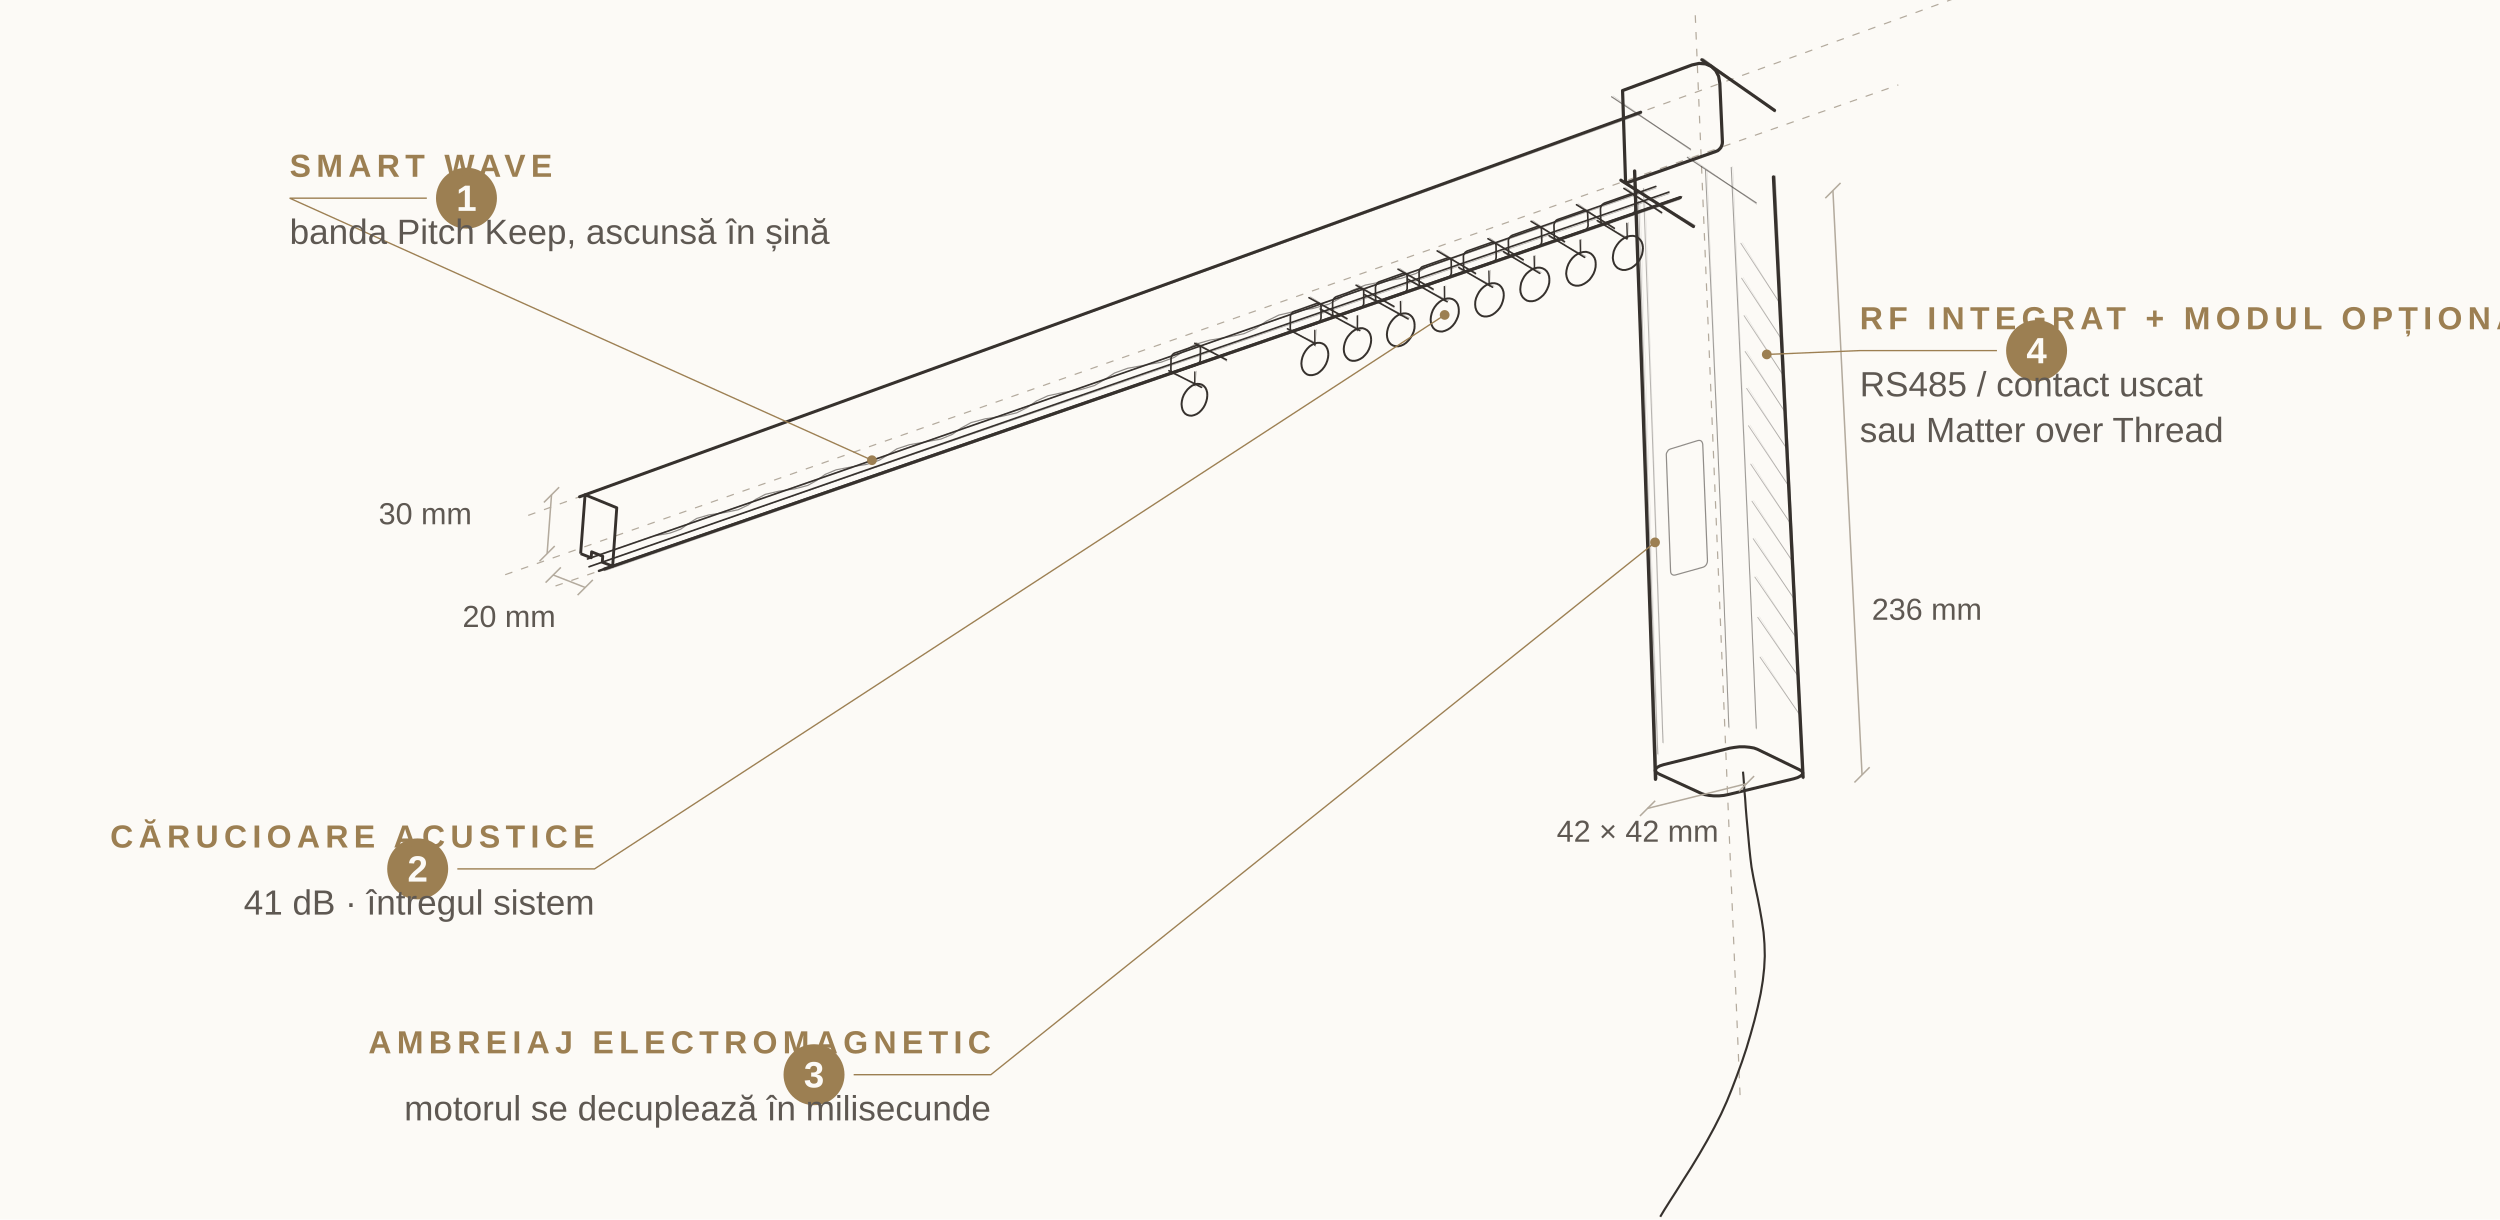
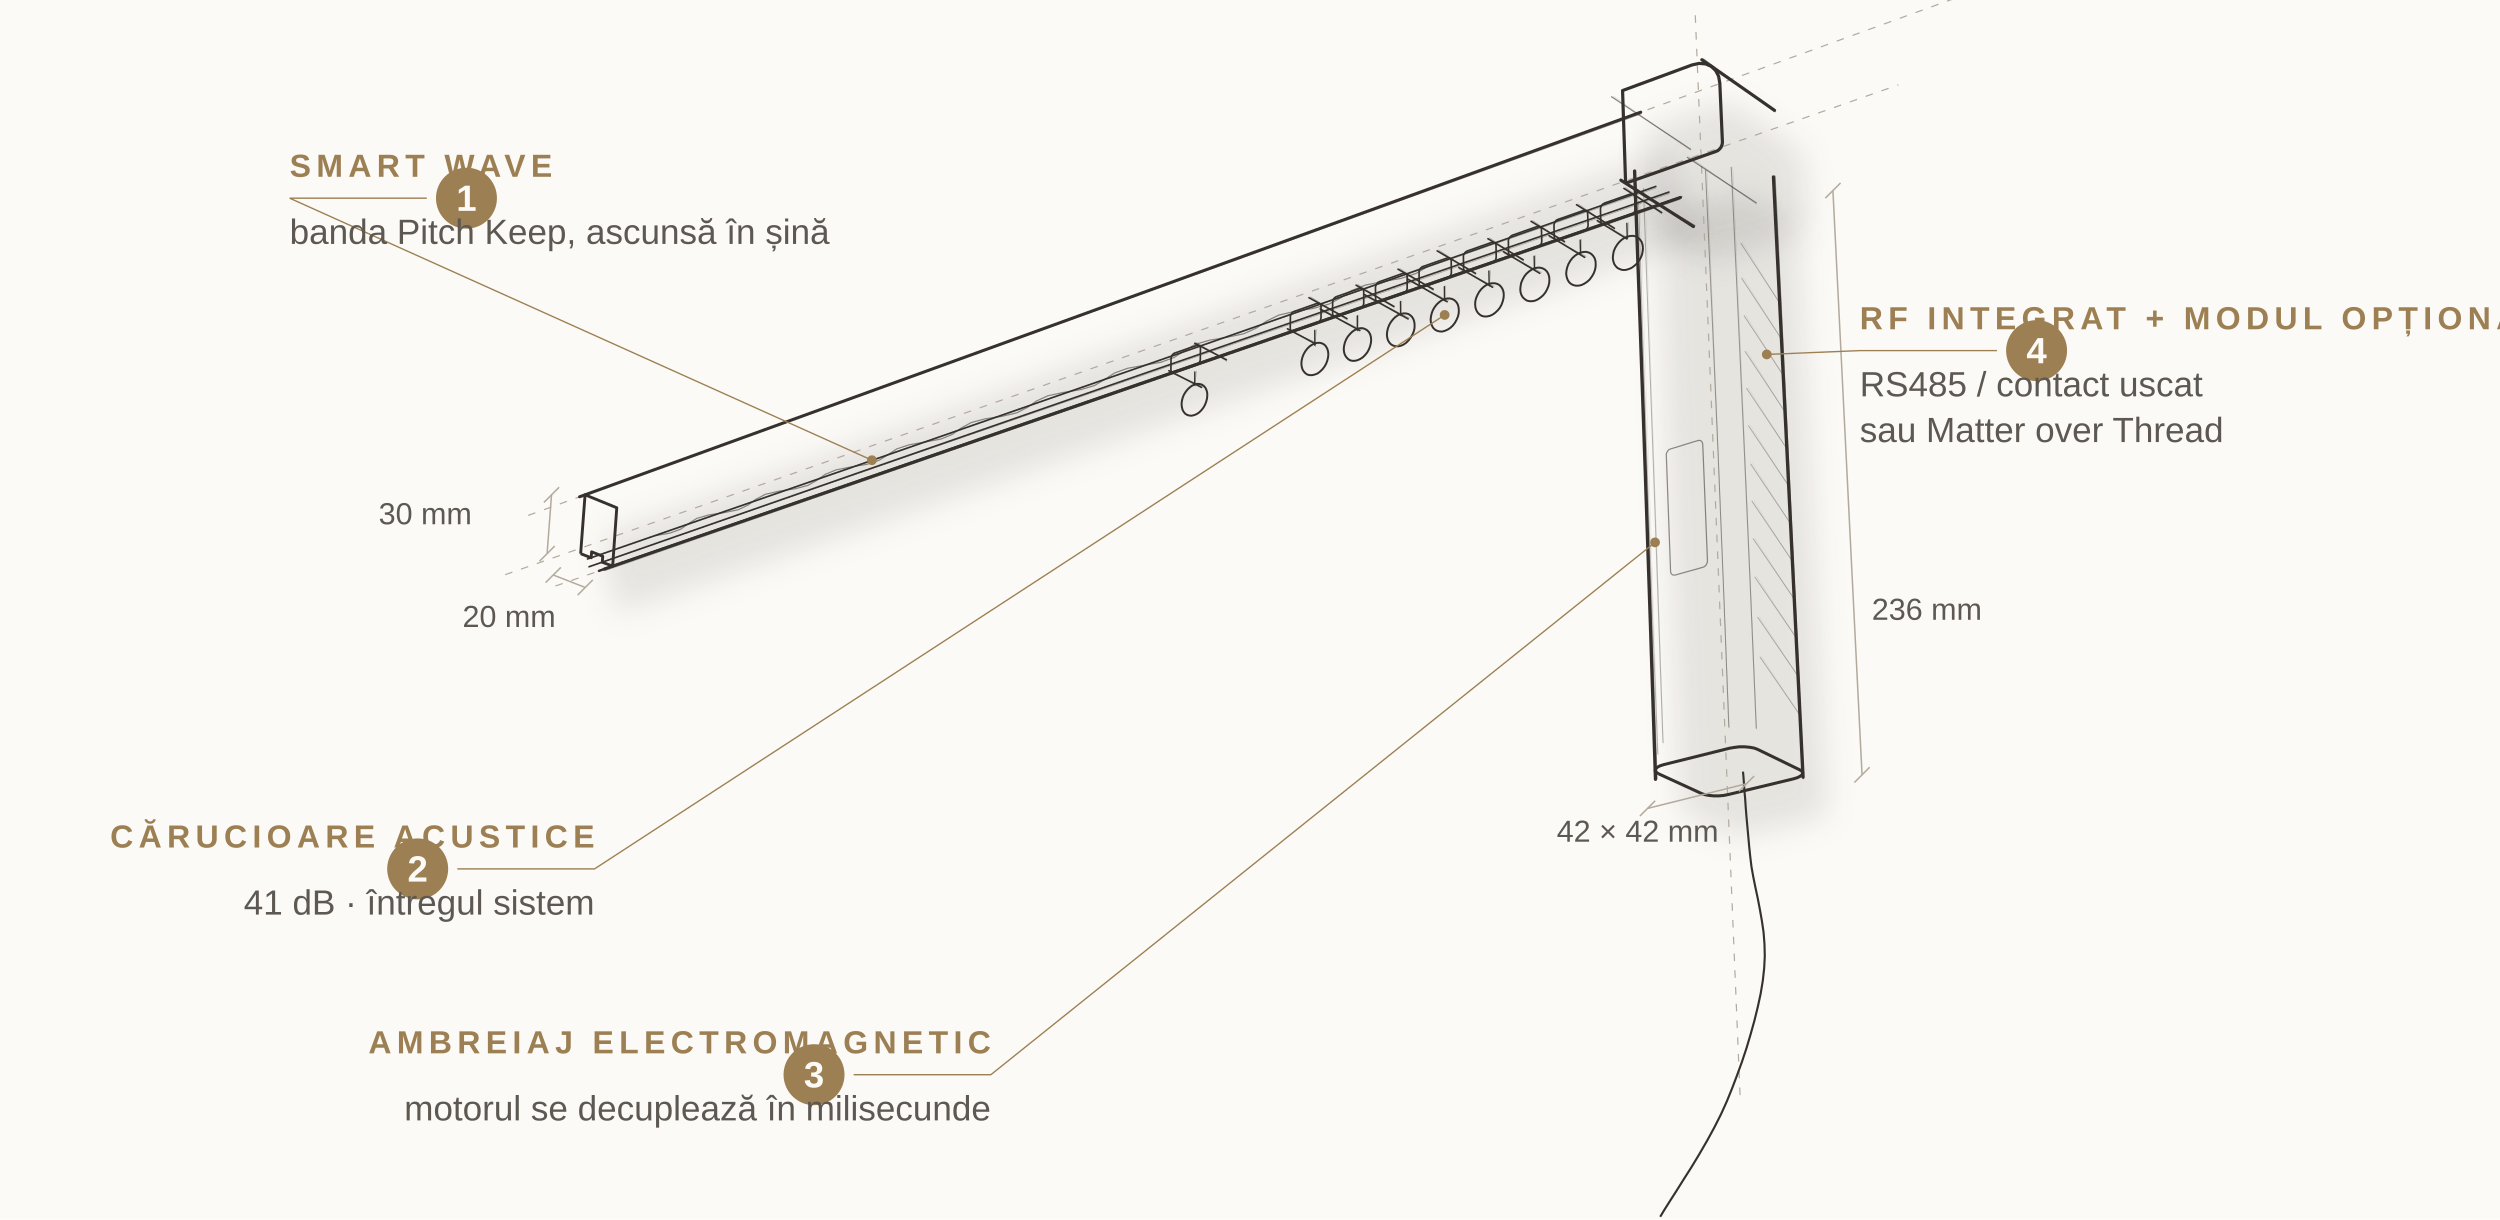
<svg xmlns="http://www.w3.org/2000/svg" class="sketch" viewBox="110 200 1640 800" role="img" aria-label="Schiță TOSO COMO 20: șină, cap de acționare, motor 42 × 42 mm de 236 mm, cărucioare acustice, cu punctele cheie ale sistemului">
  <rect x="110" y="200" width="1640" height="800" fill="#FCFAF6" />
+   <defs>
+     <filter id="soft" x="-20%" y="-20%" width="140%" height="140%">
+       <feGaussianBlur stdDeviation="10" />
+     </filter>
+   </defs>
+   <polygon points="506.2,551.9 854.2,425.7 1202.3,299.6 1227.9,355.7 518.9,600.5 512.4,597.8 511.4,592.7" fill="#2F2A27" opacity=".11" filter="url(#soft)" />
+   <polygon points="1190.4,285.4 1236.0,268.6 1240.6,267.6 1244.8,267.9 1248.6,269.5 1288.0,296.9 1290.9,299.7 1292.9,303.4 1293.7,307.9 1295.6,345.9 1295.5,347.1 1295.1,348.4 1294.5,349.5 1293.6,350.6 1292.6,351.4 1291.5,351.9 1232.7,372.0 1192.4,346.2" fill="#2F2A27" opacity=".11" filter="url(#soft)" />
+   <polygon points="1198.6,347.4 1198.8,345.9 1199.8,344.5 1201.5,343.2 1203.8,342.1 1244.4,327.9 1247.3,327.1 1250.4,326.7 1253.6,326.7 1256.7,327.1 1259.3,327.8 1261.4,328.8 1287.9,346.6 1289.2,347.8 1289.8,349.2 1308.6,733.0 1308.3,734.1 1307.1,735.1 1305.2,736.1 1302.6,736.9 1259.8,747.2 1256.8,747.8 1253.6,748.1 1250.3,748.1 1247.2,747.8 1244.4,747.3 1242.3,746.6 1214.0,733.6 1212.5,732.6 1211.8,731.6" fill="#2F2A27" opacity=".11" filter="url(#soft)" />
  <line x1="456.5" y1="538.1" x2="1440.7" y2="181.4" stroke="#B3AA9D" stroke-width=".8" stroke-dasharray="5 6" />
  <line x1="474.4" y1="584.4" x2="1164.1" y2="346.2" stroke="#B3AA9D" stroke-width=".8" stroke-dasharray="5 6" />
  <line x1="1222.1" y1="210.0" x2="1251.5" y2="918.9" stroke="#B3AA9D" stroke-width=".8" stroke-dasharray="5 6" />
  <line x1="441.4" y1="577.0" x2="1355.3" y2="255.7" stroke="#B3AA9D" stroke-width=".8" stroke-dasharray="5 6" />
  <path d="M490.9 563.2 L493.8 524.6 L514.6 533.1 L511.9 571.4 L505.1 568.8 L505.4 564.9 L498.1 562.0 L497.8 565.9 L490.9 563.2" stroke="#36312D" stroke-width="1.9" fill="none" stroke-linejoin="round" opacity="1.0" />
  <path d="M490.2 525.9 Q838.2 399.7 1186.3 273.6" stroke="#36312D" stroke-width="2.0" fill="none" stroke-linecap="round" opacity="1.0" />
  <path d="M491.2 525.3 L1186.6 274.6" stroke="#36312D" stroke-width="0.8" fill="none" opacity="0.4" stroke-linecap="round" />
  <path d="M1212.4 329.5 Q859.4 451.5 506.4 573.3" stroke="#36312D" stroke-width="2.0" fill="none" stroke-linecap="round" opacity="1.0" />
  <path d="M1213.4 328.9 L506.7 574.3" stroke="#36312D" stroke-width="0.8" fill="none" opacity="0.4" stroke-linecap="round" />
  <path d="M495.4 566.7 Q846.1 445.4 1196.2 322.3" stroke="#36312D" stroke-width="1.1" fill="none" stroke-linecap="round" opacity="1.0" />
  <path d="M496.4 566.1 L1196.5 323.3" stroke="#36312D" stroke-width="0.44" fill="none" opacity="0.4" stroke-linecap="round" />
  <path d="M496.4 571.8 Q850.3 448.1 1204.8 326.0" stroke="#36312D" stroke-width="1.1" fill="none" stroke-linecap="round" opacity="1.0" />
  <path d="M497.4 571.2 L1205.1 327.0" stroke="#36312D" stroke-width="0.44" fill="none" opacity="0.4" stroke-linecap="round" />
  <path d="M502.9 574.5 Q857.2 451.4 1211.9 329.7" stroke="#36312D" stroke-width="1.6" fill="none" stroke-linecap="round" opacity="1.0" />
  <path d="M503.9 573.9 L1212.2 330.7" stroke="#36312D" stroke-width="0.64" fill="none" opacity="0.4" stroke-linecap="round" />
  <path d="M540.0 551.4 L549.5 549.7 L556.6 547.1 L561.6 543.5 L567.0 540.1 L575.0 537.8 L585.0 536.3 L594.2 534.4 L600.8 531.3 L605.7 527.6 L612.0 524.3 L621.0 522.2 L631.3 520.7 L640.0 518.4 L646.0 515.0 L651.3 511.2 L658.5 508.2 L668.4 506.3 L678.7 504.6 L686.8 501.9 L692.6 498.2 L698.4 494.4 L706.7 491.7 L717.2 489.9 L727.3 488.0 L734.8 484.9 L740.5 480.8 L747.1 477.2 L756.4 474.7 L767.3 473.1 L777.0 470.8 L784.1 467.2 L790.0 463.0 L797.5 459.6 L807.8 457.4 L818.9 455.6 L828.0 452.9 L834.7 448.9 L841.1 444.7 L849.7 441.6 L860.7 439.6 L871.7 437.6 L880.4 434.4 L887.0 430.0 L894.1 425.9 L903.7 423.1 L915.3 421.2 L926.0 418.9 L934.2 415.2 L940.9 410.6 L948.9 406.7 L959.6 404.2 L971.5 402.3 L981.8 399.5 L989.6 395.3 L996.7 390.6 L1005.7 387.0 L1017.3 384.7 L1029.2 382.6 L1039.1 379.3 L1046.7 374.7" stroke="#36312D" stroke-width="0.8" fill="none" stroke-linejoin="round" opacity="0.55" />
  <path d="M1176.4 320.2 L1235.7 299.3 L1236.9 298.8 L1237.9 297.9 L1238.8 296.9 L1239.4 295.7 L1239.8 294.4 L1239.9 293.1 L1238.2 254.6 L1237.4 250.0 L1235.5 246.3 L1232.6 243.5 L1228.8 241.9 L1224.6 241.6 L1220.0 242.6 L1174.4 259.4 L1176.4 320.2" stroke="#36312D" stroke-width="2.1" fill="none" stroke-linejoin="round" opacity="1.0" />
  <path d="M1226.4 239.2 Q1250.3 255.7 1274.1 272.4" stroke="#36312D" stroke-width="2.1" fill="none" stroke-linecap="round" opacity="1.0" />
  <path d="M1227.4 238.6 L1274.4 273.4" stroke="#36312D" stroke-width="0.84" fill="none" opacity="0.4" stroke-linecap="round" />
  <path d="M1220.9 348.6 Q1197.1 333.3 1173.3 318.2" stroke="#36312D" stroke-width="2.1" fill="none" stroke-linecap="round" opacity="1.0" />
  <path d="M1221.9 348.0 L1173.6 319.2" stroke="#36312D" stroke-width="0.84" fill="none" opacity="0.4" stroke-linecap="round" />
  <path d="M1167.2 263.5 Q1193.1 280.6 1219.0 297.9" stroke="#36312D" stroke-width="0.8" fill="none" stroke-linecap="round" opacity="0.6" />
  <path d="M1168.2 262.9 L1219.3 298.9" stroke="#36312D" stroke-width="0.32" fill="none" opacity="0.24" stroke-linecap="round" />
  <path d="M1216.9 303.2 Q1239.5 318.2 1262.1 333.1" stroke="#36312D" stroke-width="0.8" fill="none" stroke-linecap="round" opacity="0.6" />
  <path d="M1217.9 302.6 L1262.4 334.1" stroke="#36312D" stroke-width="0.32" fill="none" opacity="0.24" stroke-linecap="round" />
  <path d="M1198.0 707.6 L1196.5 706.6 L1195.8 705.6 L1196.0 704.5 L1197.1 703.4 L1198.9 702.4 L1201.4 701.6 L1244.7 690.8 L1247.8 690.3 L1251.1 689.9 L1254.5 689.9 L1257.7 690.2 L1260.6 690.7 L1262.8 691.5 L1290.6 705.0 L1292.0 705.9 L1292.6 707.0 L1292.3 708.1 L1291.1 709.1 L1289.2 710.1 L1286.6 710.9 L1243.8 721.2 L1240.8 721.8 L1237.6 722.1 L1234.3 722.1 L1231.2 721.8 L1228.4 721.3 L1226.3 720.6 L1198.0 707.6" stroke="#36312D" stroke-width="2.0" fill="none" stroke-linejoin="round" opacity="1.0" />
  <path d="M1273.4 316.1 Q1283.1 512.9 1292.8 709.8" stroke="#36312D" stroke-width="2.2" fill="none" stroke-linecap="round" opacity="1.0" />
  <path d="M1274.4 315.5 L1293.1 710.8" stroke="#36312D" stroke-width="0.88" fill="none" opacity="0.4" stroke-linecap="round" />
  <path d="M1196.0 711.2 Q1189.6 511.7 1182.3 312.2" stroke="#36312D" stroke-width="2.2" fill="none" stroke-linecap="round" opacity="1.0" />
  <path d="M1197.0 710.6 L1182.6 313.2" stroke="#36312D" stroke-width="0.88" fill="none" opacity="0.4" stroke-linecap="round" />
  <path d="M1184.9 332.1 Q1190.3 513.4 1197.5 694.6" stroke="#36312D" stroke-width="0.7" fill="none" stroke-linecap="round" opacity="0.35" />
  <path d="M1185.9 331.5 L1197.8 695.6" stroke="#36312D" stroke-width="0.28" fill="none" opacity="0.14" stroke-linecap="round" />
  <path d="M1245.7 309.8 Q1254.5 493.8 1262.1 677.7" stroke="#36312D" stroke-width="0.7" fill="none" stroke-linecap="round" opacity="0.45" />
  <path d="M1246.7 309.2 L1262.4 678.7" stroke="#36312D" stroke-width="0.28" fill="none" opacity="0.18" stroke-linecap="round" />
  <path d="M1188.1 323.6 Q1194.8 505.4 1200.9 687.1" stroke="#36312D" stroke-width="0.7" fill="none" stroke-linecap="round" opacity="0.35" />
  <path d="M1189.1 323.0 L1201.2 688.1" stroke="#36312D" stroke-width="0.28" fill="none" opacity="0.14" stroke-linecap="round" />
  <path d="M1228.8 311.7 Q1237.4 494.3 1244.1 677.0" stroke="#36312D" stroke-width="0.7" fill="none" stroke-linecap="round" opacity="0.45" />
  <path d="M1229.8 311.1 L1244.4 678.0" stroke="#36312D" stroke-width="0.28" fill="none" opacity="0.18" stroke-linecap="round" />
  <path d="M1252.0 359.6 Q1264.8 379.4 1277.7 399.1" stroke="#36312D" stroke-width="0.6" fill="none" stroke-linecap="round" opacity="0.35" />
  <path d="M1253.0 359.0 L1278.0 400.1" stroke="#36312D" stroke-width="0.24" fill="none" opacity="0.14" stroke-linecap="round" />
  <path d="M1252.5 382.5 Q1265.6 402.4 1278.6 422.3" stroke="#36312D" stroke-width="0.6" fill="none" stroke-linecap="round" opacity="0.35" />
  <path d="M1253.5 381.9 L1278.9 423.3" stroke="#36312D" stroke-width="0.24" fill="none" opacity="0.14" stroke-linecap="round" />
  <path d="M1254.1 407.1 Q1266.7 426.3 1279.4 445.5" stroke="#36312D" stroke-width="0.6" fill="none" stroke-linecap="round" opacity="0.35" />
  <path d="M1255.1 406.5 L1279.7 446.5" stroke="#36312D" stroke-width="0.24" fill="none" opacity="0.14" stroke-linecap="round" />
  <path d="M1254.8 430.6 Q1267.7 449.9 1280.4 469.3" stroke="#36312D" stroke-width="0.6" fill="none" stroke-linecap="round" opacity="0.35" />
  <path d="M1255.8 430.0 L1280.7 470.3" stroke="#36312D" stroke-width="0.24" fill="none" opacity="0.14" stroke-linecap="round" />
  <path d="M1255.8 454.8 Q1268.8 474.4 1281.9 493.9" stroke="#36312D" stroke-width="0.6" fill="none" stroke-linecap="round" opacity="0.35" />
  <path d="M1256.8 454.2 L1282.2 494.9" stroke="#36312D" stroke-width="0.24" fill="none" opacity="0.14" stroke-linecap="round" />
  <path d="M1257.0 479.3 Q1270.4 499.3 1283.8 519.4" stroke="#36312D" stroke-width="0.6" fill="none" stroke-linecap="round" opacity="0.35" />
  <path d="M1258.0 478.7 L1284.1 520.4" stroke="#36312D" stroke-width="0.24" fill="none" opacity="0.14" stroke-linecap="round" />
  <path d="M1258.5 504.5 Q1271.6 524.2 1284.8 543.7" stroke="#36312D" stroke-width="0.6" fill="none" stroke-linecap="round" opacity="0.35" />
  <path d="M1259.5 503.9 L1285.1 544.7" stroke="#36312D" stroke-width="0.24" fill="none" opacity="0.14" stroke-linecap="round" />
  <path d="M1259.3 528.8 Q1272.7 548.7 1286.1 568.5" stroke="#36312D" stroke-width="0.6" fill="none" stroke-linecap="round" opacity="0.35" />
  <path d="M1260.3 528.2 L1286.4 569.5" stroke="#36312D" stroke-width="0.24" fill="none" opacity="0.14" stroke-linecap="round" />
  <path d="M1260.1 553.4 Q1273.4 573.0 1286.8 592.6" stroke="#36312D" stroke-width="0.6" fill="none" stroke-linecap="round" opacity="0.35" />
  <path d="M1261.1 552.8 L1287.1 593.6" stroke="#36312D" stroke-width="0.24" fill="none" opacity="0.14" stroke-linecap="round" />
  <path d="M1261.2 578.6 Q1274.6 598.2 1288.0 617.8" stroke="#36312D" stroke-width="0.6" fill="none" stroke-linecap="round" opacity="0.35" />
  <path d="M1262.2 578.0 L1288.3 618.8" stroke="#36312D" stroke-width="0.24" fill="none" opacity="0.14" stroke-linecap="round" />
  <path d="M1263.1 605.0 Q1276.3 624.1 1289.4 643.3" stroke="#36312D" stroke-width="0.6" fill="none" stroke-linecap="round" opacity="0.35" />
  <path d="M1264.1 604.4 L1289.7 644.3" stroke="#36312D" stroke-width="0.24" fill="none" opacity="0.14" stroke-linecap="round" />
  <path d="M1264.6 631.1 Q1277.8 650.2 1291.0 669.4" stroke="#36312D" stroke-width="0.6" fill="none" stroke-linecap="round" opacity="0.35" />
  <path d="M1265.6 630.5 L1291.3 670.4" stroke="#36312D" stroke-width="0.24" fill="none" opacity="0.14" stroke-linecap="round" />
  <path d="M1205.9 574.7 L1206.0 575.5 L1206.3 576.3 L1206.8 576.8 L1207.5 577.2 L1208.2 577.3 L1209.0 577.2 L1227.2 572.1 L1227.9 571.8 L1228.7 571.2 L1229.3 570.5 L1229.7 569.7 L1230.0 568.8 L1230.1 567.9 L1227.0 491.4 L1226.8 490.6 L1226.5 489.9 L1226.0 489.3 L1225.4 489.0 L1224.6 488.9 L1223.8 489.0 L1205.9 494.5 L1205.2 494.8 L1204.4 495.3 L1203.9 496.1 L1203.4 496.9 L1203.1 497.8 L1203.1 498.6 Z" stroke="#36312D" stroke-width="0.8" fill="none" stroke-linejoin="round" opacity="0.55" />
  <path d="M1253.4 706.2 L1253.7 709.4 L1254.0 713.5 L1254.3 718.3 L1254.8 723.7 L1255.2 729.7 L1255.7 735.9 L1256.3 742.5 L1256.9 749.1 L1257.5 755.7 L1258.2 762.3 L1259.0 768.8 L1260.2 775.5 L1261.6 782.4 L1263.1 789.4 L1264.5 796.7 L1265.8 804.1 L1266.9 811.6 L1267.5 819.3 L1267.7 827.2 L1267.3 835.1 L1266.4 843.3 L1265.0 851.8 L1263.1 860.6 L1260.9 869.5 L1258.4 878.5 L1255.7 887.6 L1252.7 896.6 L1249.5 905.4 L1246.2 914.1 L1242.8 922.5 L1239.0 930.9 L1234.6 939.6 L1229.8 948.4 L1224.7 957.2 L1219.5 965.8 L1214.4 973.8 L1209.7 981.3 L1205.4 988.0 L1201.8 993.7 L1199.1 998.2" stroke="#36312D" stroke-width="1.4" fill="none" stroke-linejoin="round" opacity="1.0" />
  <path d="M1160.1 344.8 L1160.3 345.6 L1160.6 346.2 L1161.0 346.7 L1161.6 346.9 L1162.3 347.0 L1163.0 346.9 L1179.9 341.0 L1180.6 340.7 L1181.3 340.1 L1181.9 339.5 L1182.3 338.7 L1182.6 337.8 L1182.6 337.0 L1182.4 329.4 L1182.3 328.6 L1182.0 328.0 L1181.5 327.5 L1180.9 327.3 L1180.2 327.2 L1179.5 327.3 L1162.6 333.2 L1161.9 333.6 L1161.2 334.1 L1160.7 334.8 L1160.2 335.6 L1160.0 336.4 L1159.9 337.2 L1160.1 344.8" stroke="#36312D" stroke-width="1.1" fill="none" stroke-linejoin="round" opacity="1.0" />
  <path d="M1175.3 323.6 Q1187.6 331.5 1200.0 339.4" stroke="#36312D" stroke-width="1.1" fill="none" stroke-linecap="round" opacity="1.0" />
  <path d="M1176.3 323.0 L1200.3 340.4" stroke="#36312D" stroke-width="0.44" fill="none" opacity="0.4" stroke-linecap="round" />
  <path d="M1177.2 356.7 Q1167.5 350.7 1157.8 344.7" stroke="#36312D" stroke-width="1.1" fill="none" stroke-linecap="round" opacity="1.0" />
  <path d="M1178.2 356.1 L1158.1 345.7" stroke="#36312D" stroke-width="0.44" fill="none" opacity="0.4" stroke-linecap="round" />
  <path d="M1177.2 346.5 Q1177.4 351.4 1177.5 356.2" stroke="#36312D" stroke-width="0.9" fill="none" stroke-linecap="round" opacity="1.0" />
  <path d="M1178.2 345.9 L1177.8 357.2" stroke="#36312D" stroke-width="0.36" fill="none" opacity="0.4" stroke-linecap="round" />
  <path d="M1187.8 362.5 L1187.5 360.5 L1186.9 358.7 L1185.9 357.2 L1184.6 356.0 L1183.1 355.1 L1181.3 354.7 L1179.4 354.8 L1177.5 355.2 L1175.6 356.1 L1173.8 357.3 L1172.1 358.9 L1170.7 360.7 L1169.5 362.7 L1168.6 364.9 L1168.2 367.1 L1168.0 369.2 L1168.3 371.2 L1168.9 373.1 L1169.9 374.6 L1171.1 375.8 L1172.7 376.6 L1174.4 377.1 L1176.3 377.1 L1178.2 376.6 L1180.2 375.8 L1182.0 374.5 L1183.7 373.0 L1185.1 371.1 L1186.3 369.1 L1187.2 366.9 L1187.6 364.7 L1187.8 362.5" stroke="#36312D" stroke-width="1.3" fill="none" stroke-linejoin="round" opacity="1.0" />
  <path d="M1129.6 355.4 L1129.7 356.1 L1130.0 356.7 L1130.5 357.2 L1131.1 357.5 L1131.7 357.6 L1132.5 357.4 L1149.1 351.7 L1149.8 351.3 L1150.5 350.8 L1151.0 350.1 L1151.4 349.3 L1151.7 348.5 L1151.8 347.7 L1151.5 340.1 L1151.4 339.4 L1151.1 338.8 L1150.7 338.3 L1150.1 338.0 L1149.4 337.9 L1148.7 338.1 L1132.1 343.9 L1131.4 344.2 L1130.7 344.7 L1130.2 345.4 L1129.8 346.2 L1129.5 347.0 L1129.4 347.8 L1129.6 355.4" stroke="#36312D" stroke-width="1.1" fill="none" stroke-linejoin="round" opacity="1.0" />
  <path d="M1144.2 334.3 Q1156.7 342.0 1169.0 349.7" stroke="#36312D" stroke-width="1.1" fill="none" stroke-linecap="round" opacity="1.0" />
  <path d="M1145.2 333.7 L1169.3 350.7" stroke="#36312D" stroke-width="0.44" fill="none" opacity="0.4" stroke-linecap="round" />
  <path d="M1149.5 368.8 Q1137.8 361.7 1126.2 354.6" stroke="#36312D" stroke-width="1.1" fill="none" stroke-linecap="round" opacity="1.0" />
  <path d="M1150.5 368.2 L1126.5 355.6" stroke="#36312D" stroke-width="0.44" fill="none" opacity="0.4" stroke-linecap="round" />
  <path d="M1146.6 357.5 Q1146.7 362.1 1146.8 366.6" stroke="#36312D" stroke-width="0.9" fill="none" stroke-linecap="round" opacity="1.0" />
  <path d="M1147.6 356.9 L1147.1 367.6" stroke="#36312D" stroke-width="0.36" fill="none" opacity="0.4" stroke-linecap="round" />
  <path d="M1156.8 373.0 L1156.6 371.0 L1156.0 369.2 L1155.0 367.7 L1153.8 366.5 L1152.3 365.7 L1150.5 365.2 L1148.7 365.3 L1146.8 365.7 L1144.9 366.6 L1143.1 367.8 L1141.5 369.3 L1140.1 371.1 L1138.9 373.2 L1138.1 375.3 L1137.6 377.5 L1137.4 379.6 L1137.7 381.6 L1138.3 383.4 L1139.2 385.0 L1140.5 386.2 L1142.0 387.0 L1143.7 387.4 L1145.5 387.4 L1147.4 387.0 L1149.3 386.1 L1151.1 384.9 L1152.8 383.4 L1154.2 381.5 L1155.4 379.5 L1156.2 377.4 L1156.7 375.2 L1156.8 373.0" stroke="#36312D" stroke-width="1.3" fill="none" stroke-linejoin="round" opacity="1.0" />
  <path d="M1099.6 365.7 L1099.7 366.5 L1100.0 367.1 L1100.5 367.6 L1101.0 367.9 L1101.7 368.0 L1102.4 367.8 L1118.7 362.2 L1119.4 361.8 L1120.1 361.3 L1120.6 360.6 L1121.1 359.8 L1121.3 359.0 L1121.4 358.2 L1121.2 350.7 L1121.1 349.9 L1120.8 349.3 L1120.4 348.8 L1119.8 348.6 L1119.1 348.5 L1118.4 348.6 L1102.1 354.3 L1101.4 354.7 L1100.8 355.2 L1100.2 355.9 L1099.8 356.6 L1099.5 357.5 L1099.5 358.3 L1099.6 365.7" stroke="#36312D" stroke-width="1.1" fill="none" stroke-linejoin="round" opacity="1.0" />
  <path d="M1114.4 345.2 Q1125.3 351.9 1136.3 358.5" stroke="#36312D" stroke-width="1.1" fill="none" stroke-linecap="round" opacity="1.0" />
  <path d="M1115.4 344.6 L1136.6 359.5" stroke="#36312D" stroke-width="0.44" fill="none" opacity="0.4" stroke-linecap="round" />
  <path d="M1120.1 379.3 Q1108.2 372.2 1096.3 365.1" stroke="#36312D" stroke-width="1.1" fill="none" stroke-linecap="round" opacity="1.0" />
  <path d="M1121.1 378.7 L1096.6 366.1" stroke="#36312D" stroke-width="0.44" fill="none" opacity="0.4" stroke-linecap="round" />
  <path d="M1116.4 368.1 Q1116.5 372.4 1116.6 376.6" stroke="#36312D" stroke-width="0.9" fill="none" stroke-linecap="round" opacity="1.0" />
  <path d="M1117.4 367.5 L1116.9 377.6" stroke="#36312D" stroke-width="0.36" fill="none" opacity="0.4" stroke-linecap="round" />
  <path d="M1126.4 383.3 L1126.2 381.3 L1125.6 379.5 L1124.7 378.0 L1123.4 376.8 L1121.9 376.0 L1120.3 375.6 L1118.5 375.6 L1116.6 376.0 L1114.7 376.9 L1113.0 378.1 L1111.3 379.6 L1109.9 381.4 L1108.8 383.4 L1107.9 385.5 L1107.5 387.7 L1107.3 389.8 L1107.5 391.8 L1108.1 393.6 L1109.0 395.1 L1110.3 396.3 L1111.7 397.2 L1113.4 397.6 L1115.2 397.6 L1117.1 397.2 L1119.0 396.3 L1120.7 395.1 L1122.4 393.6 L1123.8 391.8 L1124.9 389.8 L1125.8 387.6 L1126.3 385.5 L1126.4 383.3" stroke="#36312D" stroke-width="1.3" fill="none" stroke-linejoin="round" opacity="1.0" />
  <path d="M1070.1 376.0 L1070.2 376.7 L1070.5 377.3 L1070.9 377.8 L1071.4 378.1 L1072.1 378.2 L1072.8 378.0 L1088.9 372.5 L1089.6 372.1 L1090.2 371.6 L1090.8 370.9 L1091.2 370.2 L1091.4 369.4 L1091.5 368.6 L1091.4 361.1 L1091.3 360.3 L1091.0 359.7 L1090.5 359.2 L1090.0 359.0 L1089.3 358.9 L1088.6 359.0 L1072.6 364.6 L1071.9 365.0 L1071.2 365.5 L1070.7 366.2 L1070.3 366.9 L1070.0 367.7 L1070.0 368.5 L1070.1 376.0" stroke="#36312D" stroke-width="1.1" fill="none" stroke-linejoin="round" opacity="1.0" />
  <path d="M1086.1 356.6 Q1097.6 363.5 1109.2 370.4" stroke="#36312D" stroke-width="1.1" fill="none" stroke-linecap="round" opacity="1.0" />
  <path d="M1087.1 356.0 L1109.5 371.4" stroke="#36312D" stroke-width="0.44" fill="none" opacity="0.4" stroke-linecap="round" />
  <path d="M1089.1 388.4 Q1078.0 382.0 1067.0 375.5" stroke="#36312D" stroke-width="1.1" fill="none" stroke-linecap="round" opacity="1.0" />
  <path d="M1090.1 387.8 L1067.3 376.5" stroke="#36312D" stroke-width="0.44" fill="none" opacity="0.4" stroke-linecap="round" />
  <path d="M1086.7 377.8 Q1086.8 382.6 1086.9 387.3" stroke="#36312D" stroke-width="0.9" fill="none" stroke-linecap="round" opacity="1.0" />
  <path d="M1087.7 377.2 L1087.2 388.3" stroke="#36312D" stroke-width="0.36" fill="none" opacity="0.4" stroke-linecap="round" />
  <path d="M1096.5 393.5 L1096.3 391.5 L1095.7 389.7 L1094.8 388.2 L1093.6 387.0 L1092.1 386.2 L1090.5 385.8 L1088.7 385.8 L1086.9 386.2 L1085.0 387.0 L1083.3 388.2 L1081.7 389.7 L1080.3 391.5 L1079.2 393.5 L1078.3 395.6 L1077.8 397.7 L1077.7 399.8 L1077.9 401.8 L1078.5 403.6 L1079.4 405.1 L1080.6 406.3 L1082.0 407.2 L1083.6 407.6 L1085.4 407.6 L1087.3 407.2 L1089.1 406.4 L1090.8 405.2 L1092.5 403.6 L1093.9 401.9 L1095.0 399.9 L1095.8 397.7 L1096.3 395.6 L1096.5 393.5" stroke="#36312D" stroke-width="1.3" fill="none" stroke-linejoin="round" opacity="1.0" />
  <path d="M1041.0 386.0 L1041.1 386.8 L1041.4 387.4 L1041.8 387.9 L1042.3 388.1 L1043.0 388.2 L1043.7 388.1 L1059.5 382.6 L1060.2 382.3 L1060.8 381.8 L1061.3 381.1 L1061.8 380.3 L1062.0 379.5 L1062.1 378.7 L1062.0 371.3 L1061.9 370.6 L1061.6 369.9 L1061.2 369.5 L1060.6 369.2 L1060.0 369.1 L1059.3 369.3 L1043.5 374.8 L1042.8 375.1 L1042.2 375.6 L1041.7 376.3 L1041.2 377.0 L1041.0 377.8 L1040.9 378.6 L1041.0 386.0" stroke="#36312D" stroke-width="1.1" fill="none" stroke-linejoin="round" opacity="1.0" />
  <path d="M1052.8 364.6 Q1065.4 371.9 1077.9 379.3" stroke="#36312D" stroke-width="1.1" fill="none" stroke-linecap="round" opacity="1.0" />
  <path d="M1053.8 364.0 L1078.2 380.3" stroke="#36312D" stroke-width="0.44" fill="none" opacity="0.4" stroke-linecap="round" />
  <path d="M1059.3 397.9 Q1046.3 390.4 1033.3 383.0" stroke="#36312D" stroke-width="1.1" fill="none" stroke-linecap="round" opacity="1.0" />
  <path d="M1060.3 397.3 L1033.6 384.0" stroke="#36312D" stroke-width="0.44" fill="none" opacity="0.4" stroke-linecap="round" />
  <path d="M1057.5 388.0 Q1057.5 392.5 1057.6 397.0" stroke="#36312D" stroke-width="0.9" fill="none" stroke-linecap="round" opacity="1.0" />
  <path d="M1058.5 387.4 L1057.9 398.0" stroke="#36312D" stroke-width="0.36" fill="none" opacity="0.4" stroke-linecap="round" />
  <path d="M1067.0 403.5 L1066.8 401.5 L1066.3 399.7 L1065.4 398.2 L1064.2 397.0 L1062.8 396.2 L1061.1 395.8 L1059.4 395.8 L1057.6 396.2 L1055.8 397.0 L1054.1 398.2 L1052.5 399.7 L1051.1 401.5 L1050.0 403.4 L1049.2 405.5 L1048.7 407.6 L1048.5 409.7 L1048.7 411.7 L1049.3 413.5 L1050.1 415.0 L1051.3 416.2 L1052.7 417.0 L1054.3 417.4 L1056.1 417.5 L1057.9 417.0 L1059.7 416.2 L1061.4 415.1 L1063.0 413.6 L1064.4 411.8 L1065.5 409.8 L1066.4 407.7 L1066.9 405.6 L1067.0 403.5" stroke="#36312D" stroke-width="1.3" fill="none" stroke-linejoin="round" opacity="1.0" />
  <path d="M1012.4 395.9 L1012.5 396.7 L1012.7 397.3 L1013.1 397.8 L1013.7 398.0 L1014.3 398.1 L1015.0 398.0 L1030.6 392.6 L1031.2 392.3 L1031.9 391.8 L1032.4 391.1 L1032.8 390.3 L1033.1 389.5 L1033.1 388.8 L1033.1 381.4 L1033.0 380.6 L1032.7 380.0 L1032.3 379.6 L1031.7 379.3 L1031.1 379.2 L1030.4 379.3 L1014.9 384.8 L1014.2 385.1 L1013.6 385.6 L1013.1 386.3 L1012.7 387.0 L1012.4 387.8 L1012.3 388.6 L1012.4 395.9" stroke="#36312D" stroke-width="1.1" fill="none" stroke-linejoin="round" opacity="1.0" />
  <path d="M1027.1 376.6 Q1038.6 383.2 1050.1 389.7" stroke="#36312D" stroke-width="1.1" fill="none" stroke-linecap="round" opacity="1.0" />
  <path d="M1028.1 376.0 L1050.4 390.7" stroke="#36312D" stroke-width="0.44" fill="none" opacity="0.4" stroke-linecap="round" />
  <path d="M1033.7 409.2 Q1019.4 401.3 1005.2 393.3" stroke="#36312D" stroke-width="1.1" fill="none" stroke-linecap="round" opacity="1.0" />
  <path d="M1034.7 408.6 L1005.5 394.3" stroke="#36312D" stroke-width="0.44" fill="none" opacity="0.4" stroke-linecap="round" />
  <path d="M1028.7 397.8 Q1028.7 402.3 1028.8 406.7" stroke="#36312D" stroke-width="0.9" fill="none" stroke-linecap="round" opacity="1.0" />
  <path d="M1029.7 397.2 L1029.1 407.7" stroke="#36312D" stroke-width="0.36" fill="none" opacity="0.4" stroke-linecap="round" />
  <path d="M1038.0 413.3 L1037.8 411.3 L1037.3 409.6 L1036.4 408.0 L1035.3 406.9 L1033.9 406.0 L1032.3 405.6 L1030.6 405.6 L1028.8 406.0 L1027.0 406.8 L1025.3 408.0 L1023.8 409.5 L1022.4 411.3 L1021.3 413.2 L1020.5 415.3 L1020.0 417.4 L1019.8 419.5 L1020.0 421.4 L1020.5 423.2 L1021.4 424.7 L1022.5 425.9 L1023.9 426.7 L1025.5 427.1 L1027.2 427.2 L1029.0 426.8 L1030.8 426.0 L1032.5 424.8 L1034.0 423.3 L1035.4 421.5 L1036.5 419.6 L1037.4 417.5 L1037.9 415.4 L1038.0 413.3" stroke="#36312D" stroke-width="1.3" fill="none" stroke-linejoin="round" opacity="1.0" />
  <path d="M984.2 405.7 L984.3 406.4 L984.5 407.0 L984.9 407.5 L985.5 407.8 L986.1 407.9 L986.7 407.7 L1002.1 402.4 L1002.8 402.1 L1003.4 401.6 L1003.9 401.0 L1004.3 400.2 L1004.6 399.4 L1004.6 398.6 L1004.6 391.3 L1004.5 390.6 L1004.2 389.9 L1003.8 389.5 L1003.3 389.2 L1002.7 389.1 L1002.0 389.2 L986.7 394.6 L986.1 394.9 L985.4 395.4 L984.9 396.1 L984.5 396.8 L984.3 397.6 L984.2 398.4 L984.2 405.7" stroke="#36312D" stroke-width="1.1" fill="none" stroke-linejoin="round" opacity="1.0" />
  <path d="M999.6 387.1 Q1012.0 394.0 1024.4 401.0" stroke="#36312D" stroke-width="1.1" fill="none" stroke-linecap="round" opacity="1.0" />
  <path d="M1000.6 386.5 L1024.7 402.0" stroke="#36312D" stroke-width="0.44" fill="none" opacity="0.4" stroke-linecap="round" />
  <path d="M1002.0 416.8 Q989.0 409.7 976.1 402.7" stroke="#36312D" stroke-width="1.1" fill="none" stroke-linecap="round" opacity="1.0" />
  <path d="M1003.0 416.2 L976.4 403.7" stroke="#36312D" stroke-width="0.44" fill="none" opacity="0.4" stroke-linecap="round" />
  <path d="M1000.4 407.2 Q1000.4 411.9 1000.4 416.6" stroke="#36312D" stroke-width="0.9" fill="none" stroke-linecap="round" opacity="1.0" />
  <path d="M1001.4 406.6 L1000.7 417.6" stroke="#36312D" stroke-width="0.36" fill="none" opacity="0.4" stroke-linecap="round" />
  <path d="M1009.5 423.0 L1009.3 421.0 L1008.8 419.2 L1007.9 417.7 L1006.8 416.6 L1005.4 415.8 L1003.9 415.3 L1002.2 415.3 L1000.4 415.7 L998.7 416.5 L997.0 417.7 L995.5 419.2 L994.1 420.9 L993.0 422.8 L992.2 424.9 L991.7 427.0 L991.5 429.0 L991.7 431.0 L992.2 432.7 L993.1 434.2 L994.2 435.4 L995.5 436.3 L997.1 436.7 L998.8 436.7 L1000.5 436.3 L1002.3 435.5 L1004.0 434.4 L1005.5 432.9 L1006.9 431.2 L1008.0 429.2 L1008.8 427.1 L1009.3 425.0 L1009.5 423.0" stroke="#36312D" stroke-width="1.3" fill="none" stroke-linejoin="round" opacity="1.0" />
  <path d="M956.4 415.3 L956.5 416.0 L956.8 416.6 L957.2 417.1 L957.7 417.4 L958.3 417.5 L958.9 417.3 L974.1 412.1 L974.7 411.8 L975.3 411.3 L975.8 410.6 L976.2 409.9 L976.5 409.1 L976.6 408.3 L976.6 401.0 L976.5 400.3 L976.2 399.7 L975.8 399.2 L975.3 399.0 L974.7 398.9 L974.0 399.0 L959.0 404.3 L958.3 404.6 L957.7 405.1 L957.2 405.7 L956.8 406.5 L956.5 407.3 L956.5 408.0 L956.4 415.3" stroke="#36312D" stroke-width="1.1" fill="none" stroke-linejoin="round" opacity="1.0" />
  <path d="M968.7 395.3 Q981.2 402.2 993.6 409.0" stroke="#36312D" stroke-width="1.1" fill="none" stroke-linecap="round" opacity="1.0" />
  <path d="M969.7 394.7 L993.9 410.0" stroke="#36312D" stroke-width="0.44" fill="none" opacity="0.4" stroke-linecap="round" />
  <path d="M972.8 425.5 Q963.7 420.6 954.6 415.7" stroke="#36312D" stroke-width="1.1" fill="none" stroke-linecap="round" opacity="1.0" />
  <path d="M973.8 424.9 L954.9 416.7" stroke="#36312D" stroke-width="0.44" fill="none" opacity="0.4" stroke-linecap="round" />
  <path d="M972.5 416.7 Q972.5 421.6 972.5 426.5" stroke="#36312D" stroke-width="0.9" fill="none" stroke-linecap="round" opacity="1.0" />
  <path d="M973.5 416.1 L972.8 427.5" stroke="#36312D" stroke-width="0.36" fill="none" opacity="0.4" stroke-linecap="round" />
  <path d="M981.4 432.5 L981.2 430.5 L980.7 428.8 L979.9 427.3 L978.8 426.1 L977.4 425.3 L975.9 424.9 L974.2 424.9 L972.5 425.3 L970.8 426.1 L969.1 427.2 L967.6 428.7 L966.3 430.4 L965.2 432.3 L964.4 434.3 L963.9 436.4 L963.7 438.5 L963.9 440.4 L964.4 442.2 L965.2 443.6 L966.3 444.8 L967.6 445.7 L969.1 446.1 L970.8 446.1 L972.5 445.7 L974.3 445.0 L975.9 443.8 L977.4 442.4 L978.8 440.6 L979.9 438.7 L980.7 436.6 L981.2 434.5 L981.4 432.5" stroke="#36312D" stroke-width="1.3" fill="none" stroke-linejoin="round" opacity="1.0" />
  <path d="M878.1 442.4 L878.2 443.1 L878.4 443.7 L878.8 444.2 L879.3 444.5 L879.8 444.5 L880.5 444.4 L894.9 439.4 L895.5 439.1 L896.1 438.6 L896.6 438.0 L897.0 437.3 L897.3 436.5 L897.4 435.7 L897.5 428.6 L897.4 427.9 L897.1 427.3 L896.8 426.8 L896.3 426.5 L895.7 426.4 L895.1 426.6 L880.6 431.6 L880.0 431.9 L879.4 432.4 L878.9 433.0 L878.6 433.7 L878.3 434.5 L878.2 435.3 L878.1 442.4" stroke="#36312D" stroke-width="1.1" fill="none" stroke-linejoin="round" opacity="1.0" />
  <path d="M893.8 425.2 Q904.1 430.6 914.5 436.0" stroke="#36312D" stroke-width="1.1" fill="none" stroke-linecap="round" opacity="1.0" />
  <path d="M894.8 424.6 L914.8 437.0" stroke="#36312D" stroke-width="0.44" fill="none" opacity="0.4" stroke-linecap="round" />
  <path d="M898.2 454.1 Q887.5 448.7 876.8 443.2" stroke="#36312D" stroke-width="1.1" fill="none" stroke-linecap="round" opacity="1.0" />
  <path d="M899.2 453.5 L877.1 444.2" stroke="#36312D" stroke-width="0.44" fill="none" opacity="0.4" stroke-linecap="round" />
  <path d="M893.8 444.0 Q893.7 448.3 893.7 452.6" stroke="#36312D" stroke-width="0.9" fill="none" stroke-linecap="round" opacity="1.0" />
  <path d="M894.8 443.4 L894.0 453.6" stroke="#36312D" stroke-width="0.36" fill="none" opacity="0.4" stroke-linecap="round" />
  <path d="M902.0 459.4 L901.9 457.5 L901.4 455.7 L900.7 454.3 L899.6 453.1 L898.4 452.3 L896.9 451.9 L895.3 451.8 L893.7 452.2 L892.0 453.0 L890.5 454.1 L889.0 455.5 L887.7 457.2 L886.6 459.0 L885.8 461.0 L885.3 463.1 L885.1 465.1 L885.3 467.0 L885.7 468.7 L886.5 470.2 L887.5 471.4 L888.8 472.2 L890.2 472.6 L891.8 472.7 L893.4 472.3 L895.1 471.6 L896.7 470.5 L898.2 469.0 L899.5 467.3 L900.5 465.5 L901.3 463.4 L901.8 461.4 L902.0 459.4" stroke="#36312D" stroke-width="1.3" fill="none" stroke-linejoin="round" opacity="1.0" />
  <g class="dim">
    <line x1="1190.8" y1="730.3" x2="1255.7" y2="714.1" stroke="#B3AA9D" stroke-width="1" />
    <line x1="1185.8" y1="735.3" x2="1195.8" y2="725.3" stroke="#B3AA9D" stroke-width="1" />
    <line x1="1250.7" y1="719.1" x2="1260.7" y2="709.1" stroke="#B3AA9D" stroke-width="1" />
    <text x="1131.2" y="752.2" font-family="DM Sans, Arial" font-size="20" fill="#5E5852">42 × 42 mm</text>
  </g>
  <g class="dim">
    <line x1="1312.4" y1="325.0" x2="1331.5" y2="708.3" stroke="#B3AA9D" stroke-width="1" />
    <line x1="1307.4" y1="330.0" x2="1317.4" y2="320.0" stroke="#B3AA9D" stroke-width="1" />
    <line x1="1326.5" y1="713.3" x2="1336.5" y2="703.3" stroke="#B3AA9D" stroke-width="1" />
    <text x="1337.9" y="606.6" font-family="DM Sans, Arial" font-size="20" fill="#5E5852">236 mm</text>
  </g>
  <g class="dim">
    <line x1="472.9" y1="577.2" x2="493.9" y2="585.4" stroke="#B3AA9D" stroke-width="1" />
    <line x1="467.9" y1="582.2" x2="477.9" y2="572.2" stroke="#B3AA9D" stroke-width="1" />
    <line x1="488.9" y1="590.4" x2="498.9" y2="580.4" stroke="#B3AA9D" stroke-width="1" />
    <text x="413.4" y="611.3" font-family="DM Sans, Arial" font-size="20" fill="#5E5852">20 mm</text>
  </g>
  <g class="dim">
    <line x1="468.9" y1="563.2" x2="471.8" y2="524.6" stroke="#B3AA9D" stroke-width="1" />
    <line x1="463.9" y1="568.2" x2="473.9" y2="558.2" stroke="#B3AA9D" stroke-width="1" />
    <line x1="466.8" y1="529.6" x2="476.8" y2="519.6" stroke="#B3AA9D" stroke-width="1" />
    <text x="358.4" y="543.9" font-family="DM Sans, Arial" font-size="20" fill="#5E5852">30 mm</text>
  </g>
  <g class="lbl">
    <circle cx="682.0" cy="501.9" r="3.2" fill="#9C7F52" />
    <polyline points="682.0,501.9 300,330 390,330" stroke="#9C7F52" stroke-width=".9" fill="none" />
    <g class="n">
      <circle cx="416" cy="330" r="20" fill="#9C7F52" />
      <text x="416" y="330" dominant-baseline="central" text-anchor="middle" font-family="DM Sans, Arial" font-size="24" font-weight="700" fill="#FCFAF6">1</text>
    </g>
    <g class="t">
      <text x="300" y="316" text-anchor="start" font-family="DM Sans, Arial" font-size="21" font-weight="700" letter-spacing="3.5" fill="#9C7F52">SMART WAVE</text>
      <text x="300" y="360" text-anchor="start" font-family="DM Sans, Arial" font-size=" 23" fill="#5E5852">banda Pitch Keep, ascunsă în șină</text>
    </g>
  </g>
  <g class="lbl">
    <circle cx="1057.7" cy="406.6" r="3.2" fill="#9C7F52" />
    <polyline points="1057.7,406.6 500,770 410,770" stroke="#9C7F52" stroke-width=".9" fill="none" />
    <g class="n">
      <circle cx="384" cy="770" r="20" fill="#9C7F52" />
      <text x="384" y="770" dominant-baseline="central" text-anchor="middle" font-family="DM Sans, Arial" font-size="24" font-weight="700" fill="#FCFAF6">2</text>
    </g>
    <g class="t">
      <text x="500" y="756" text-anchor="end" font-family="DM Sans, Arial" font-size="21" font-weight="700" letter-spacing="3.5" fill="#9C7F52">CĂRUCIOARE ACUSTICE</text>
      <text x="500" y="800" text-anchor="end" font-family="DM Sans, Arial" font-size=" 23" fill="#5E5852">41 dB · întregul sistem</text>
    </g>
  </g>
  <g class="lbl">
    <circle cx="1195.7" cy="555.8" r="3.2" fill="#9C7F52" />
    <polyline points="1195.7,555.8 760,905 670,905" stroke="#9C7F52" stroke-width=".9" fill="none" />
    <g class="n">
      <circle cx="644" cy="905" r="20" fill="#9C7F52" />
      <text x="644" y="905" dominant-baseline="central" text-anchor="middle" font-family="DM Sans, Arial" font-size="24" font-weight="700" fill="#FCFAF6">3</text>
    </g>
    <g class="t">
      <text x="760" y="891" text-anchor="end" font-family="DM Sans, Arial" font-size="21" font-weight="700" letter-spacing="3.5" fill="#9C7F52">AMBREIAJ ELECTROMAGNETIC</text>
      <text x="760" y="935" text-anchor="end" font-family="DM Sans, Arial" font-size=" 23" fill="#5E5852">motorul se decuplează în milisecunde</text>
    </g>
  </g>
  <g class="lbl">
    <circle cx="1269.0" cy="432.5" r="3.2" fill="#9C7F52" />
    <polyline points="1269.0,432.5 1330,430 1420,430" stroke="#9C7F52" stroke-width=".9" fill="none" />
    <g class="n">
      <circle cx="1446" cy="430" r="20" fill="#9C7F52" />
      <text x="1446" y="430" dominant-baseline="central" text-anchor="middle" font-family="DM Sans, Arial" font-size="24" font-weight="700" fill="#FCFAF6">4</text>
    </g>
    <g class="t">
      <text x="1330" y="416" text-anchor="start" font-family="DM Sans, Arial" font-size="21" font-weight="700" letter-spacing="3.5" fill="#9C7F52">RF INTEGRAT + MODUL OPȚIONAL</text>
      <text x="1330" y="460" text-anchor="start" font-family="DM Sans, Arial" font-size=" 23" fill="#5E5852">RS485 / contact uscat<tspan x="1330" dy="30">sau Matter over Thread</tspan>
      </text>
    </g>
  </g>
</svg>
